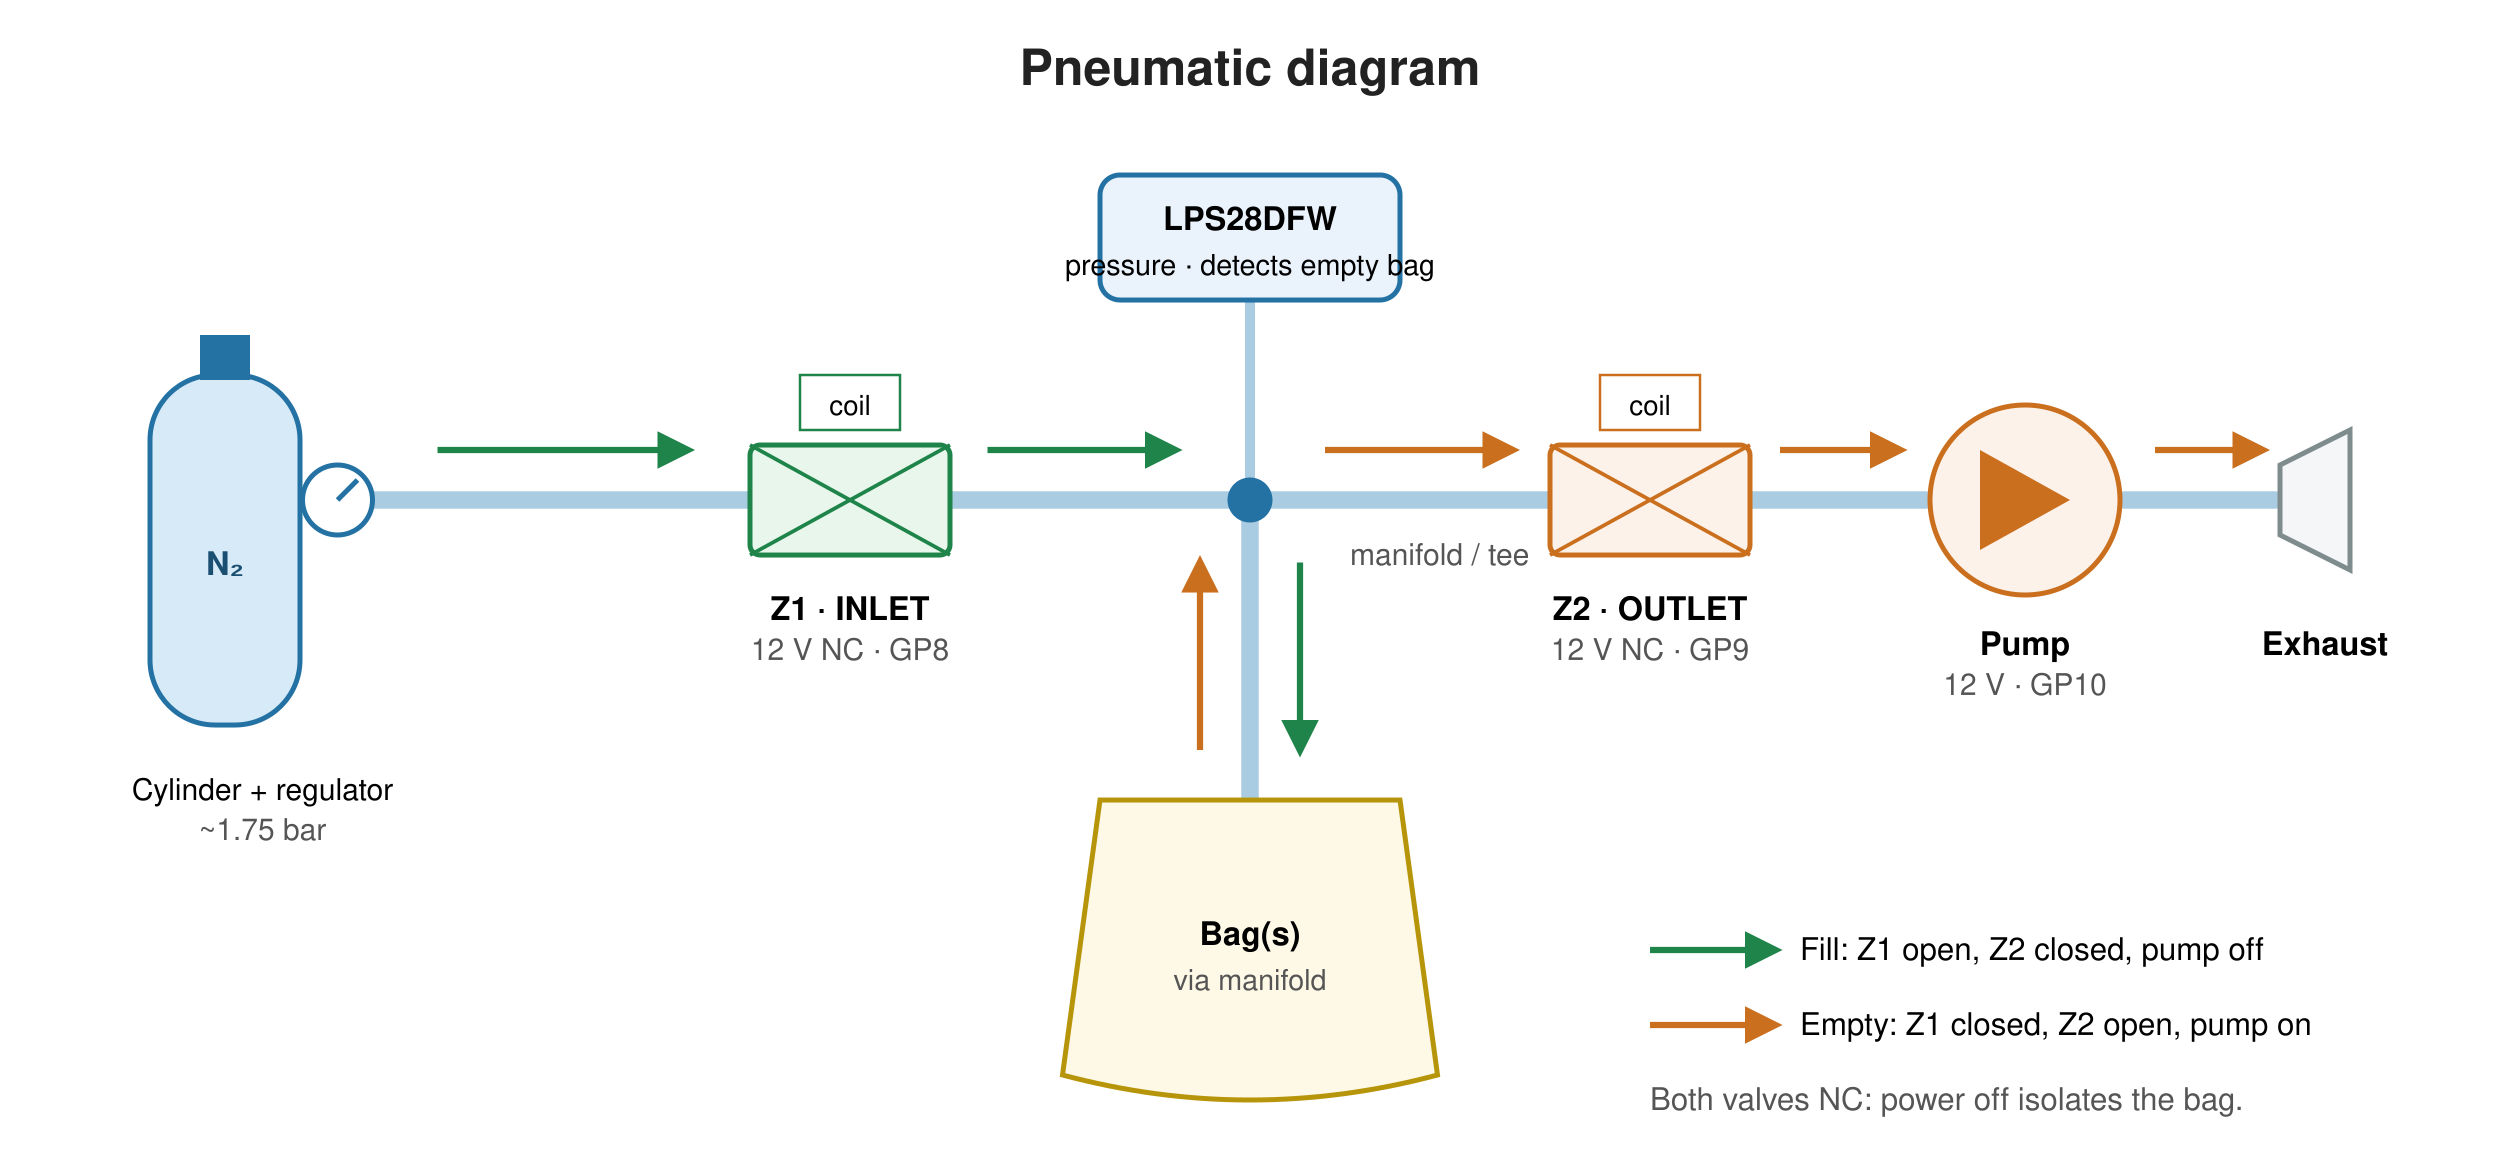
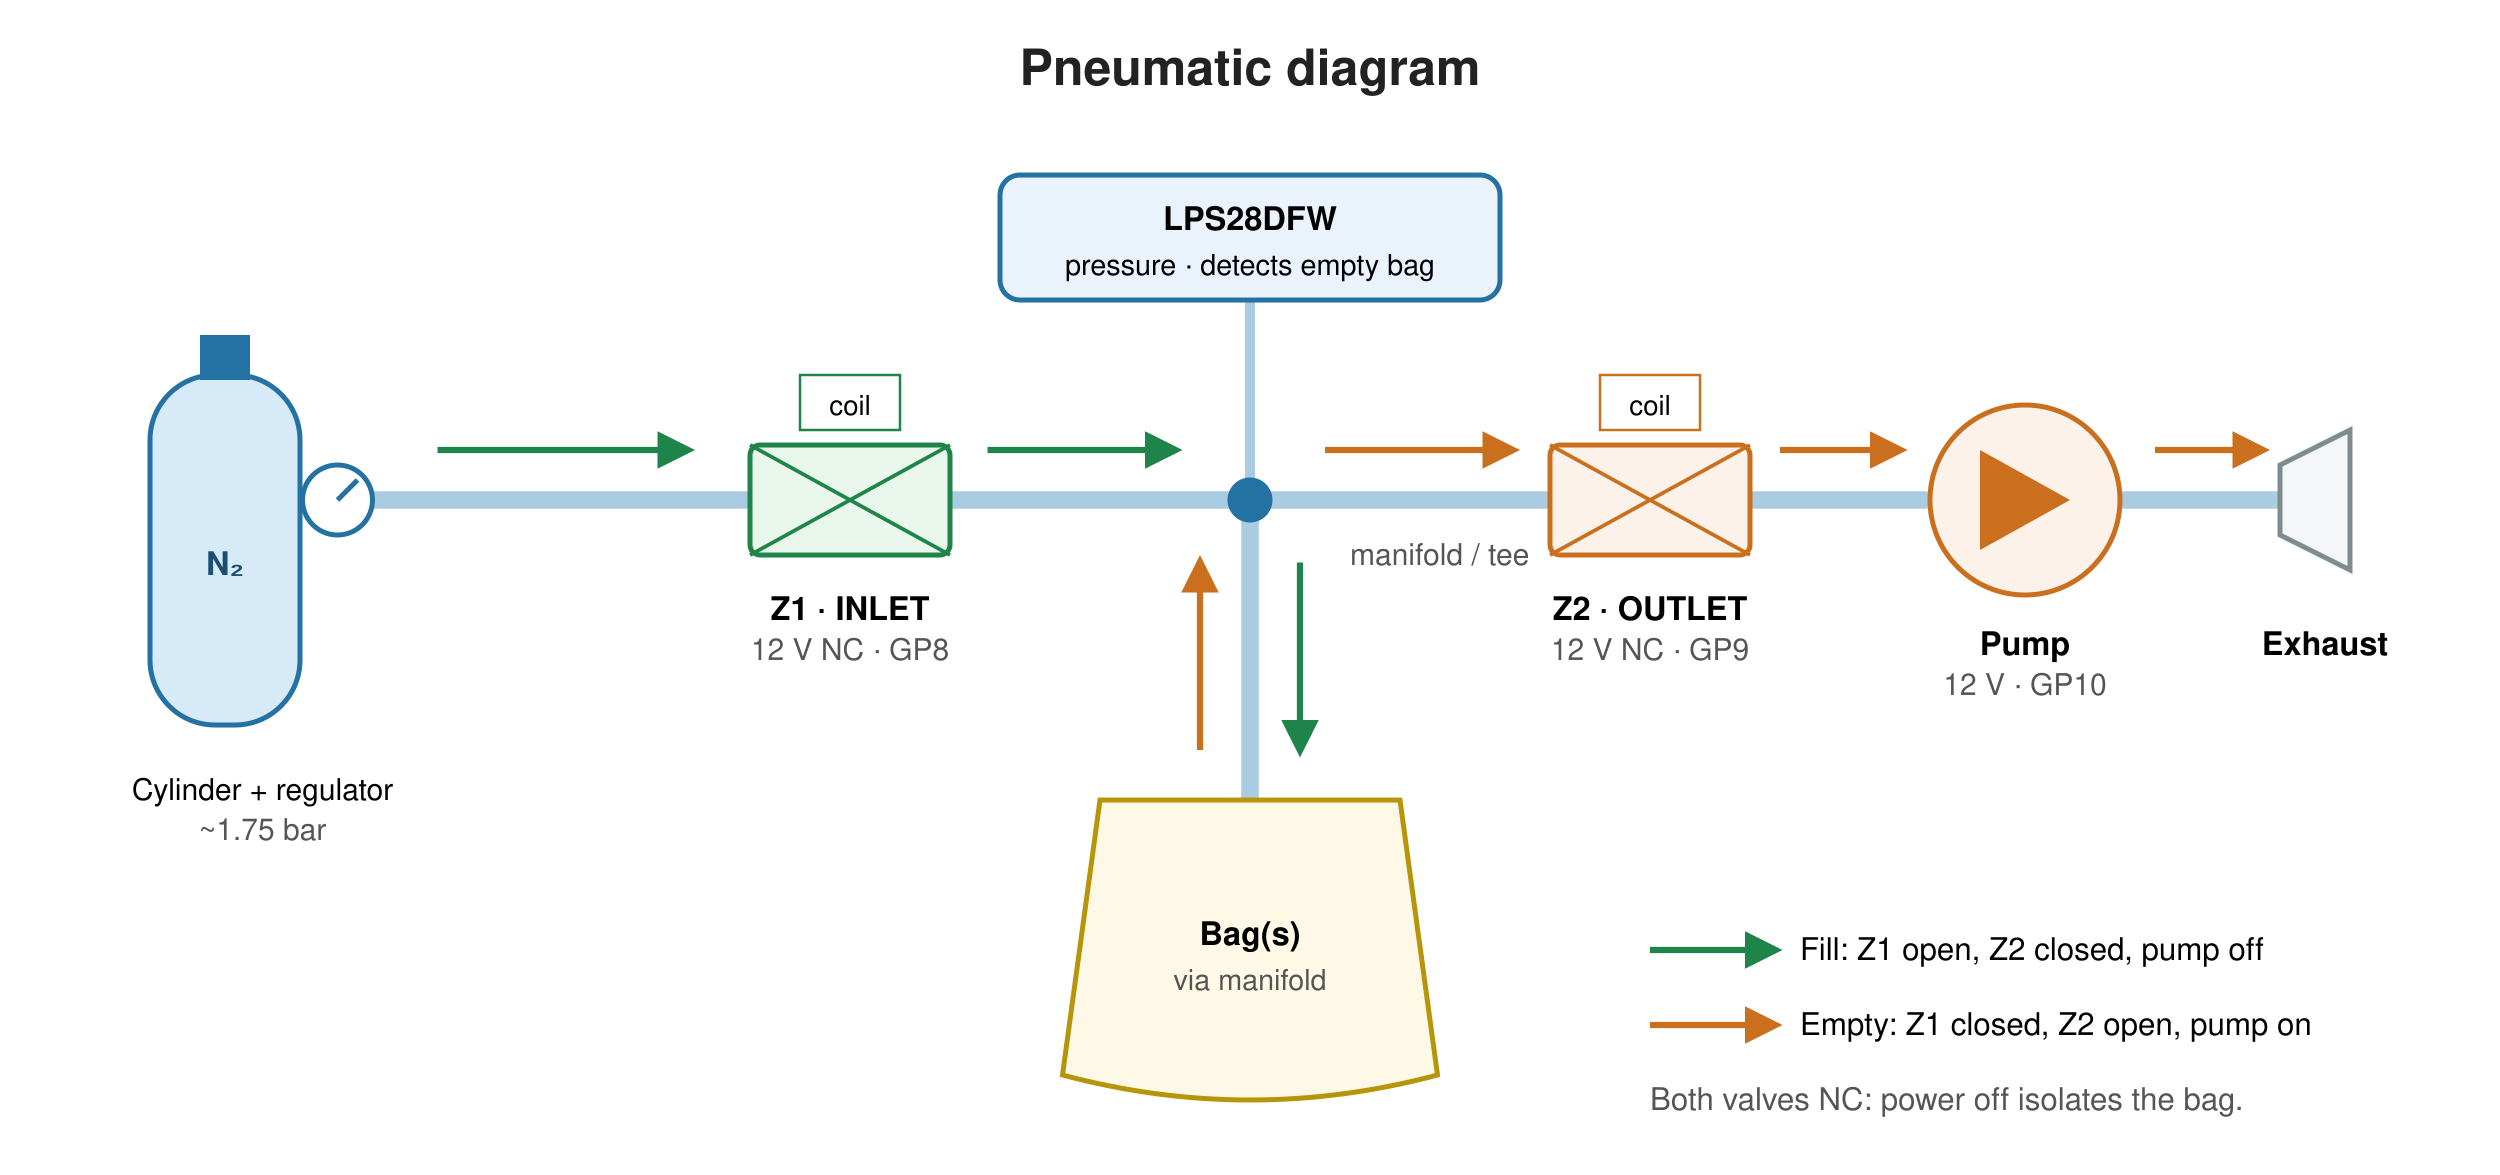
<svg xmlns="http://www.w3.org/2000/svg" viewBox="0 0 1000 470" font-family="Helvetica, Arial, sans-serif" font-size="13">
  <defs>
    <marker id="g" viewBox="0 0 10 10" refX="8" refY="5" markerWidth="6" markerHeight="6" orient="auto">
      <path d="M0,0 L10,5 L0,10 z" fill="#1e8449" />
    </marker>
    <marker id="o" viewBox="0 0 10 10" refX="8" refY="5" markerWidth="6" markerHeight="6" orient="auto">
      <path d="M0,0 L10,5 L0,10 z" fill="#ca6f1e" />
    </marker>
  </defs>
  <rect width="1000" height="470" fill="#fff" />
  <text x="500" y="34" text-anchor="middle" font-size="20" font-weight="bold" fill="#222">Pneumatic diagram</text>
  <g fill="none" stroke-width="7" stroke-linecap="round">
    <line x1="150" y1="200" x2="300" y2="200" stroke="#a9cce3" />
    <line x1="380" y1="200" x2="500" y2="200" stroke="#a9cce3" />
    <line x1="500" y1="200" x2="500" y2="320" stroke="#a9cce3" />
    <line x1="500" y1="200" x2="620" y2="200" stroke="#a9cce3" />
    <line x1="700" y1="200" x2="770" y2="200" stroke="#a9cce3" />
    <line x1="850" y1="200" x2="910" y2="200" stroke="#a9cce3" />
    <line x1="500" y1="200" x2="500" y2="120" stroke="#a9cce3" stroke-width="4" />
  </g>
  <g stroke-width="2.5" fill="none">
    <line x1="175" y1="180" x2="275" y2="180" stroke="#1e8449" marker-end="url(#g)" />
    <line x1="395" y1="180" x2="470" y2="180" stroke="#1e8449" marker-end="url(#g)" />
    <line x1="520" y1="225" x2="520" y2="300" stroke="#1e8449" marker-end="url(#g)" />
    <line x1="480" y1="300" x2="480" y2="225" stroke="#ca6f1e" marker-end="url(#o)" />
    <line x1="530" y1="180" x2="605" y2="180" stroke="#ca6f1e" marker-end="url(#o)" />
    <line x1="712" y1="180" x2="760" y2="180" stroke="#ca6f1e" marker-end="url(#o)" />
    <line x1="862" y1="180" x2="905" y2="180" stroke="#ca6f1e" marker-end="url(#o)" />
  </g>
  <rect x="60" y="150" width="60" height="140" rx="26" fill="#d6eaf8" stroke="#2471a3" stroke-width="2" />
  <rect x="80" y="134" width="20" height="18" fill="#2471a3" />
  <text x="90" y="230" text-anchor="middle" font-weight="bold" fill="#1b4f72">N₂</text>
  <circle cx="135" cy="200" r="14" fill="#fff" stroke="#2471a3" stroke-width="2" />
  <line x1="135" y1="200" x2="143" y2="192" stroke="#2471a3" stroke-width="2" />
  <text x="105" y="320" text-anchor="middle" font-size="12">Cylinder + regulator</text>
  <text x="105" y="336" text-anchor="middle" font-size="12" fill="#555">~1.75 bar</text>
  <rect x="300" y="178" width="80" height="44" rx="4" fill="#e8f6ec" stroke="#1e8449" stroke-width="2" />
  <line x1="300" y1="178" x2="380" y2="222" stroke="#1e8449" stroke-width="1.5" />
  <line x1="300" y1="222" x2="380" y2="178" stroke="#1e8449" stroke-width="1.5" />
  <rect x="320" y="150" width="40" height="22" fill="#fff" stroke="#1e8449" />
  <text x="340" y="166" text-anchor="middle" font-size="11">coil</text>
  <text x="340" y="248" text-anchor="middle" font-weight="bold">Z1 · INLET</text>
  <text x="340" y="264" text-anchor="middle" font-size="12" fill="#555">12 V NC · GP8</text>
  <circle cx="500" cy="200" r="9" fill="#2471a3" />
  <text x="540" y="226" font-size="12" fill="#555">manifold / tee</text>
-   <rect x="440" y="70" width="120" height="50" rx="8" fill="#eaf2fb" stroke="#2471a3" stroke-width="2" />
+   <rect x="400" y="70" width="200" height="50" rx="8" fill="#eaf2fb" stroke="#2471a3" stroke-width="2" />
  <text x="500" y="92" text-anchor="middle" font-weight="bold">LPS28DFW</text>
  <text x="500" y="110" text-anchor="middle" font-size="11.5">pressure · detects empty bag</text>
  <path d="M440,320 L560,320 L575,430 Q500,450 425,430 Z" fill="#fef9e7" stroke="#b7950b" stroke-width="2" />
  <text x="500" y="378" text-anchor="middle" font-weight="bold">Bag(s)</text>
  <text x="500" y="396" text-anchor="middle" font-size="11.5" fill="#555">via manifold</text>
  <rect x="620" y="178" width="80" height="44" rx="4" fill="#fdf2e9" stroke="#ca6f1e" stroke-width="2" />
  <line x1="620" y1="178" x2="700" y2="222" stroke="#ca6f1e" stroke-width="1.5" />
  <line x1="620" y1="222" x2="700" y2="178" stroke="#ca6f1e" stroke-width="1.5" />
  <rect x="640" y="150" width="40" height="22" fill="#fff" stroke="#ca6f1e" />
  <text x="660" y="166" text-anchor="middle" font-size="11">coil</text>
  <text x="660" y="248" text-anchor="middle" font-weight="bold">Z2 · OUTLET</text>
  <text x="660" y="264" text-anchor="middle" font-size="12" fill="#555">12 V NC · GP9</text>
  <circle cx="810" cy="200" r="38" fill="#fdf2e9" stroke="#ca6f1e" stroke-width="2" />
  <path d="M792,220 L828,200 L792,180 Z" fill="#ca6f1e" />
  <text x="810" y="262" text-anchor="middle" font-weight="bold">Pump</text>
  <text x="810" y="278" text-anchor="middle" font-size="12" fill="#555">12 V · GP10</text>
  <path d="M912,186 L940,172 L940,228 L912,214 Z" fill="#f4f6f7" stroke="#7f8c8d" stroke-width="2" />
  <text x="930" y="262" text-anchor="middle" font-weight="bold">Exhaust</text>
  <g font-size="12.5">
    <line x1="660" y1="380" x2="710" y2="380" stroke="#1e8449" stroke-width="2.5" marker-end="url(#g)" />
    <text x="720" y="384">Fill: Z1 open, Z2 closed, pump off</text>
    <line x1="660" y1="410" x2="710" y2="410" stroke="#ca6f1e" stroke-width="2.5" marker-end="url(#o)" />
    <text x="720" y="414">Empty: Z1 closed, Z2 open, pump on</text>
    <text x="660" y="444" fill="#555">Both valves NC: power off isolates the bag.</text>
  </g>
</svg>
